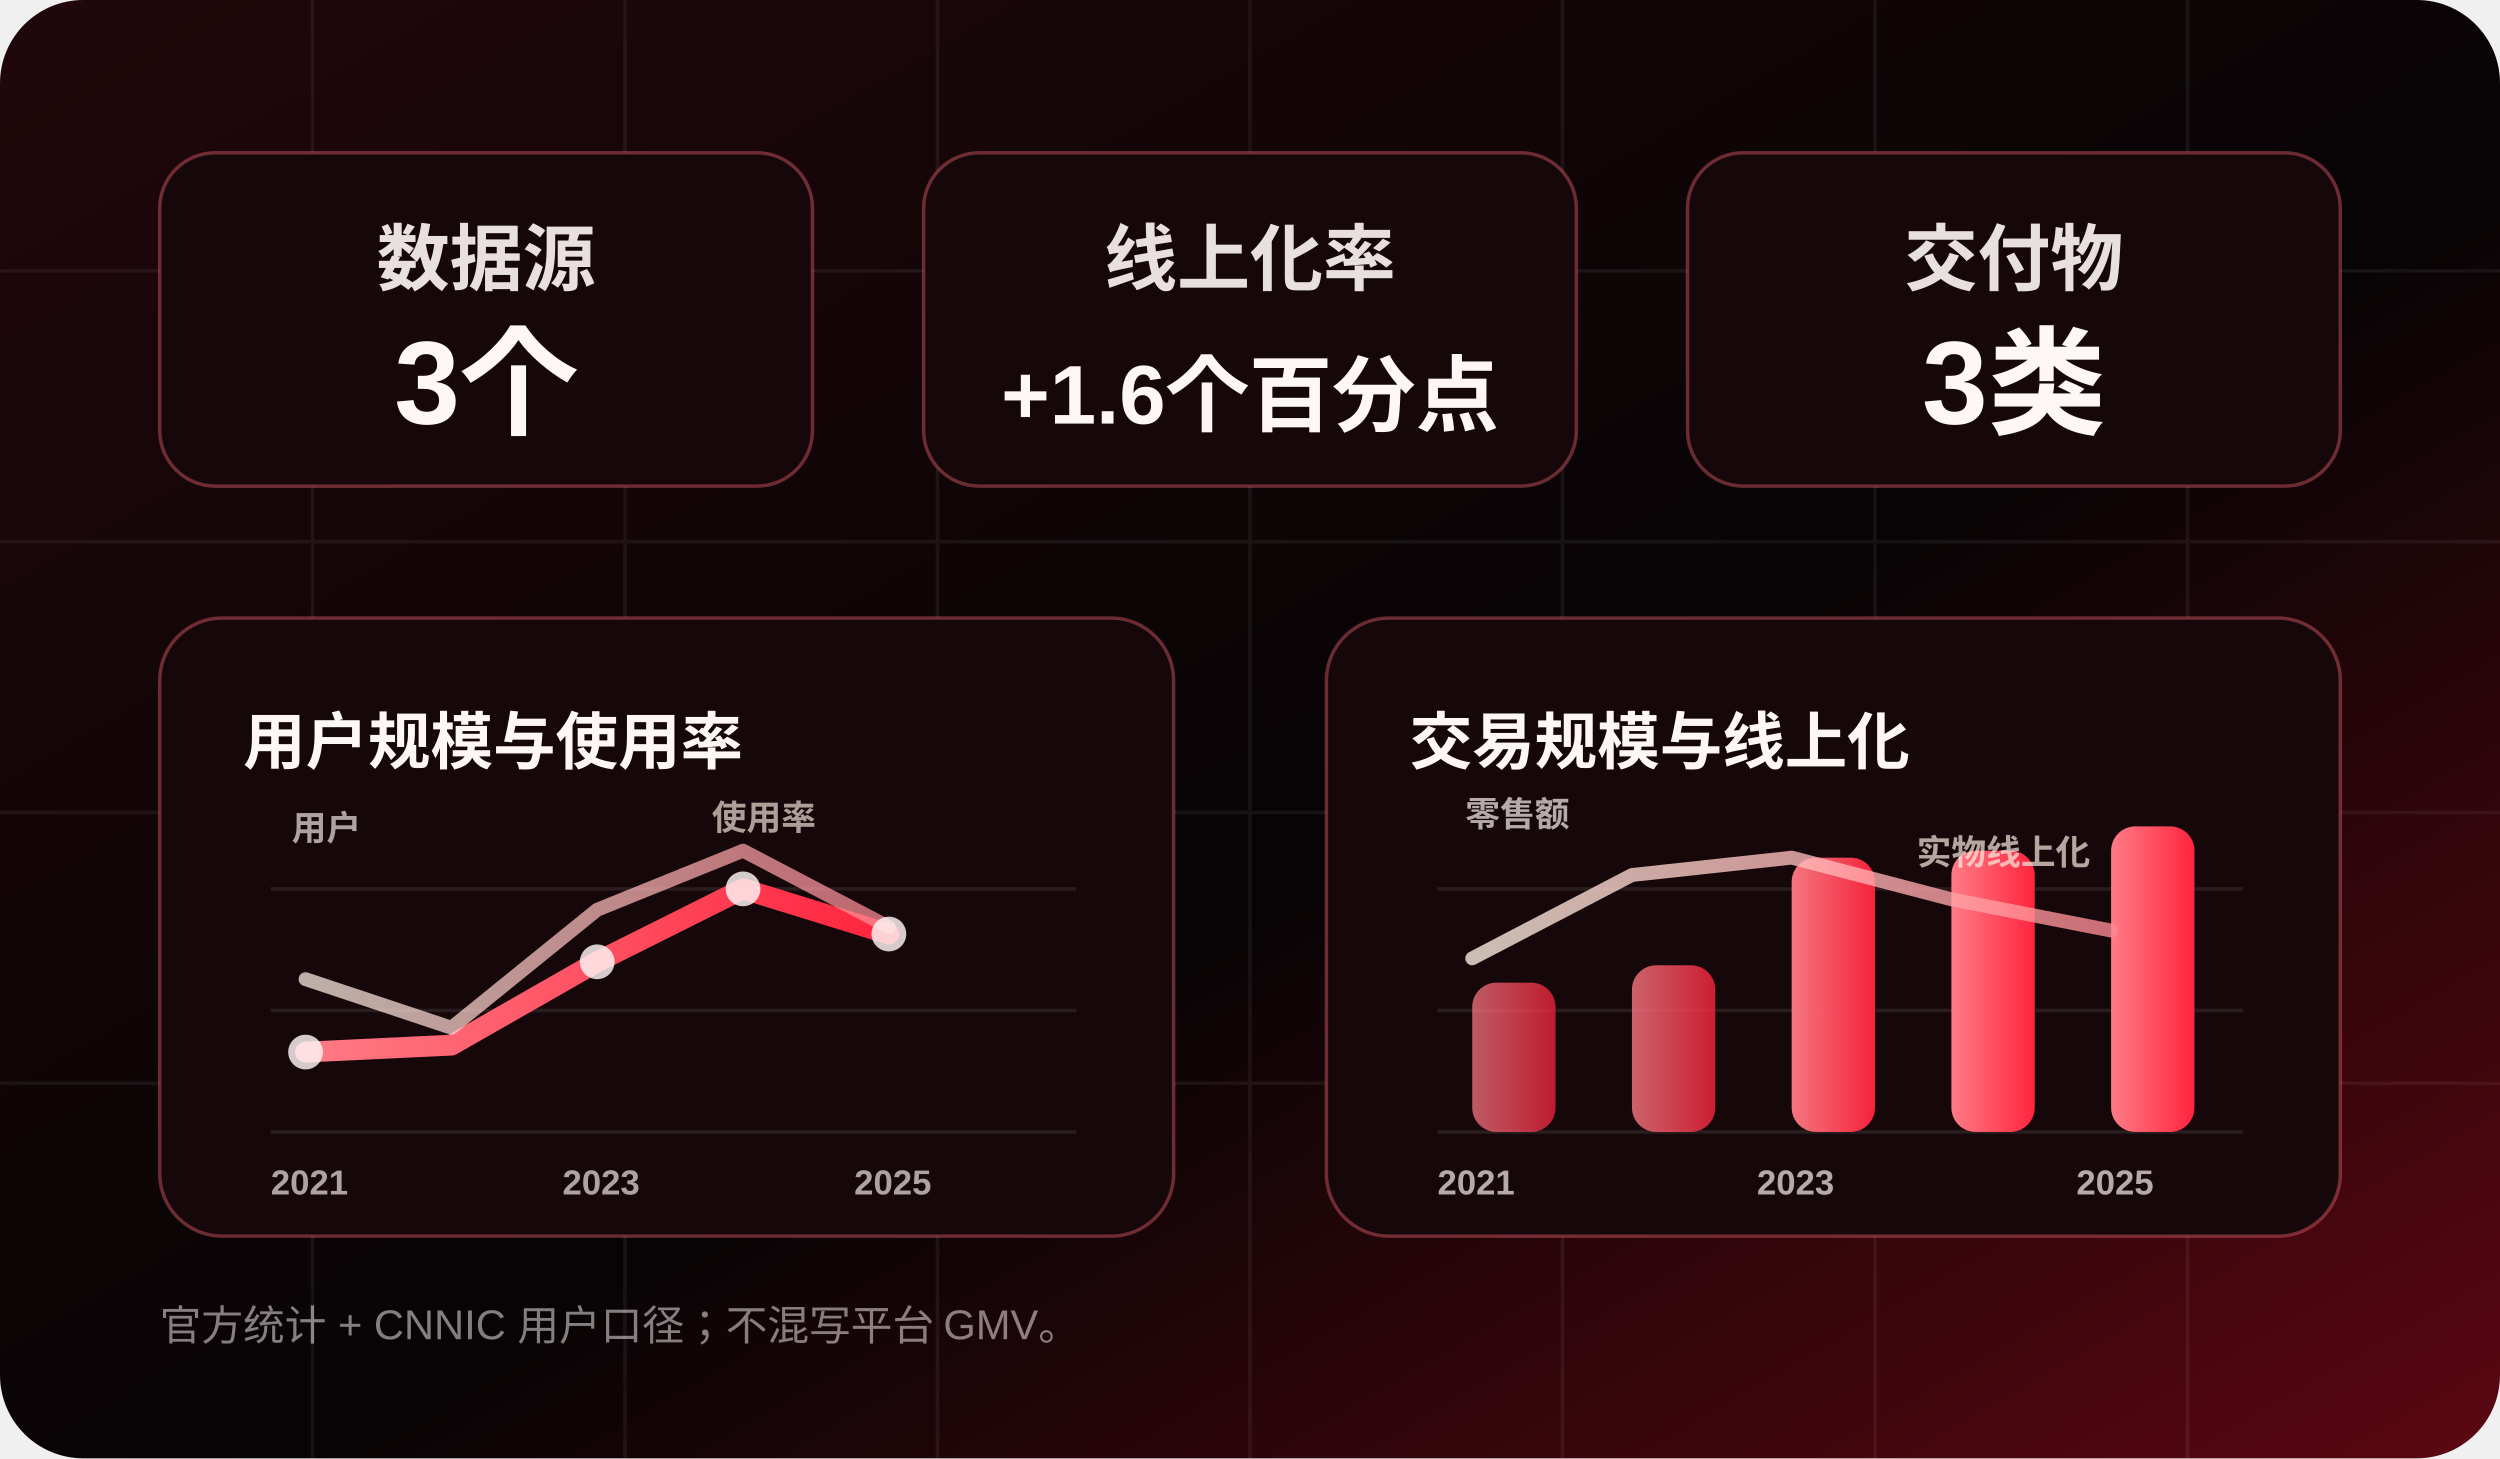
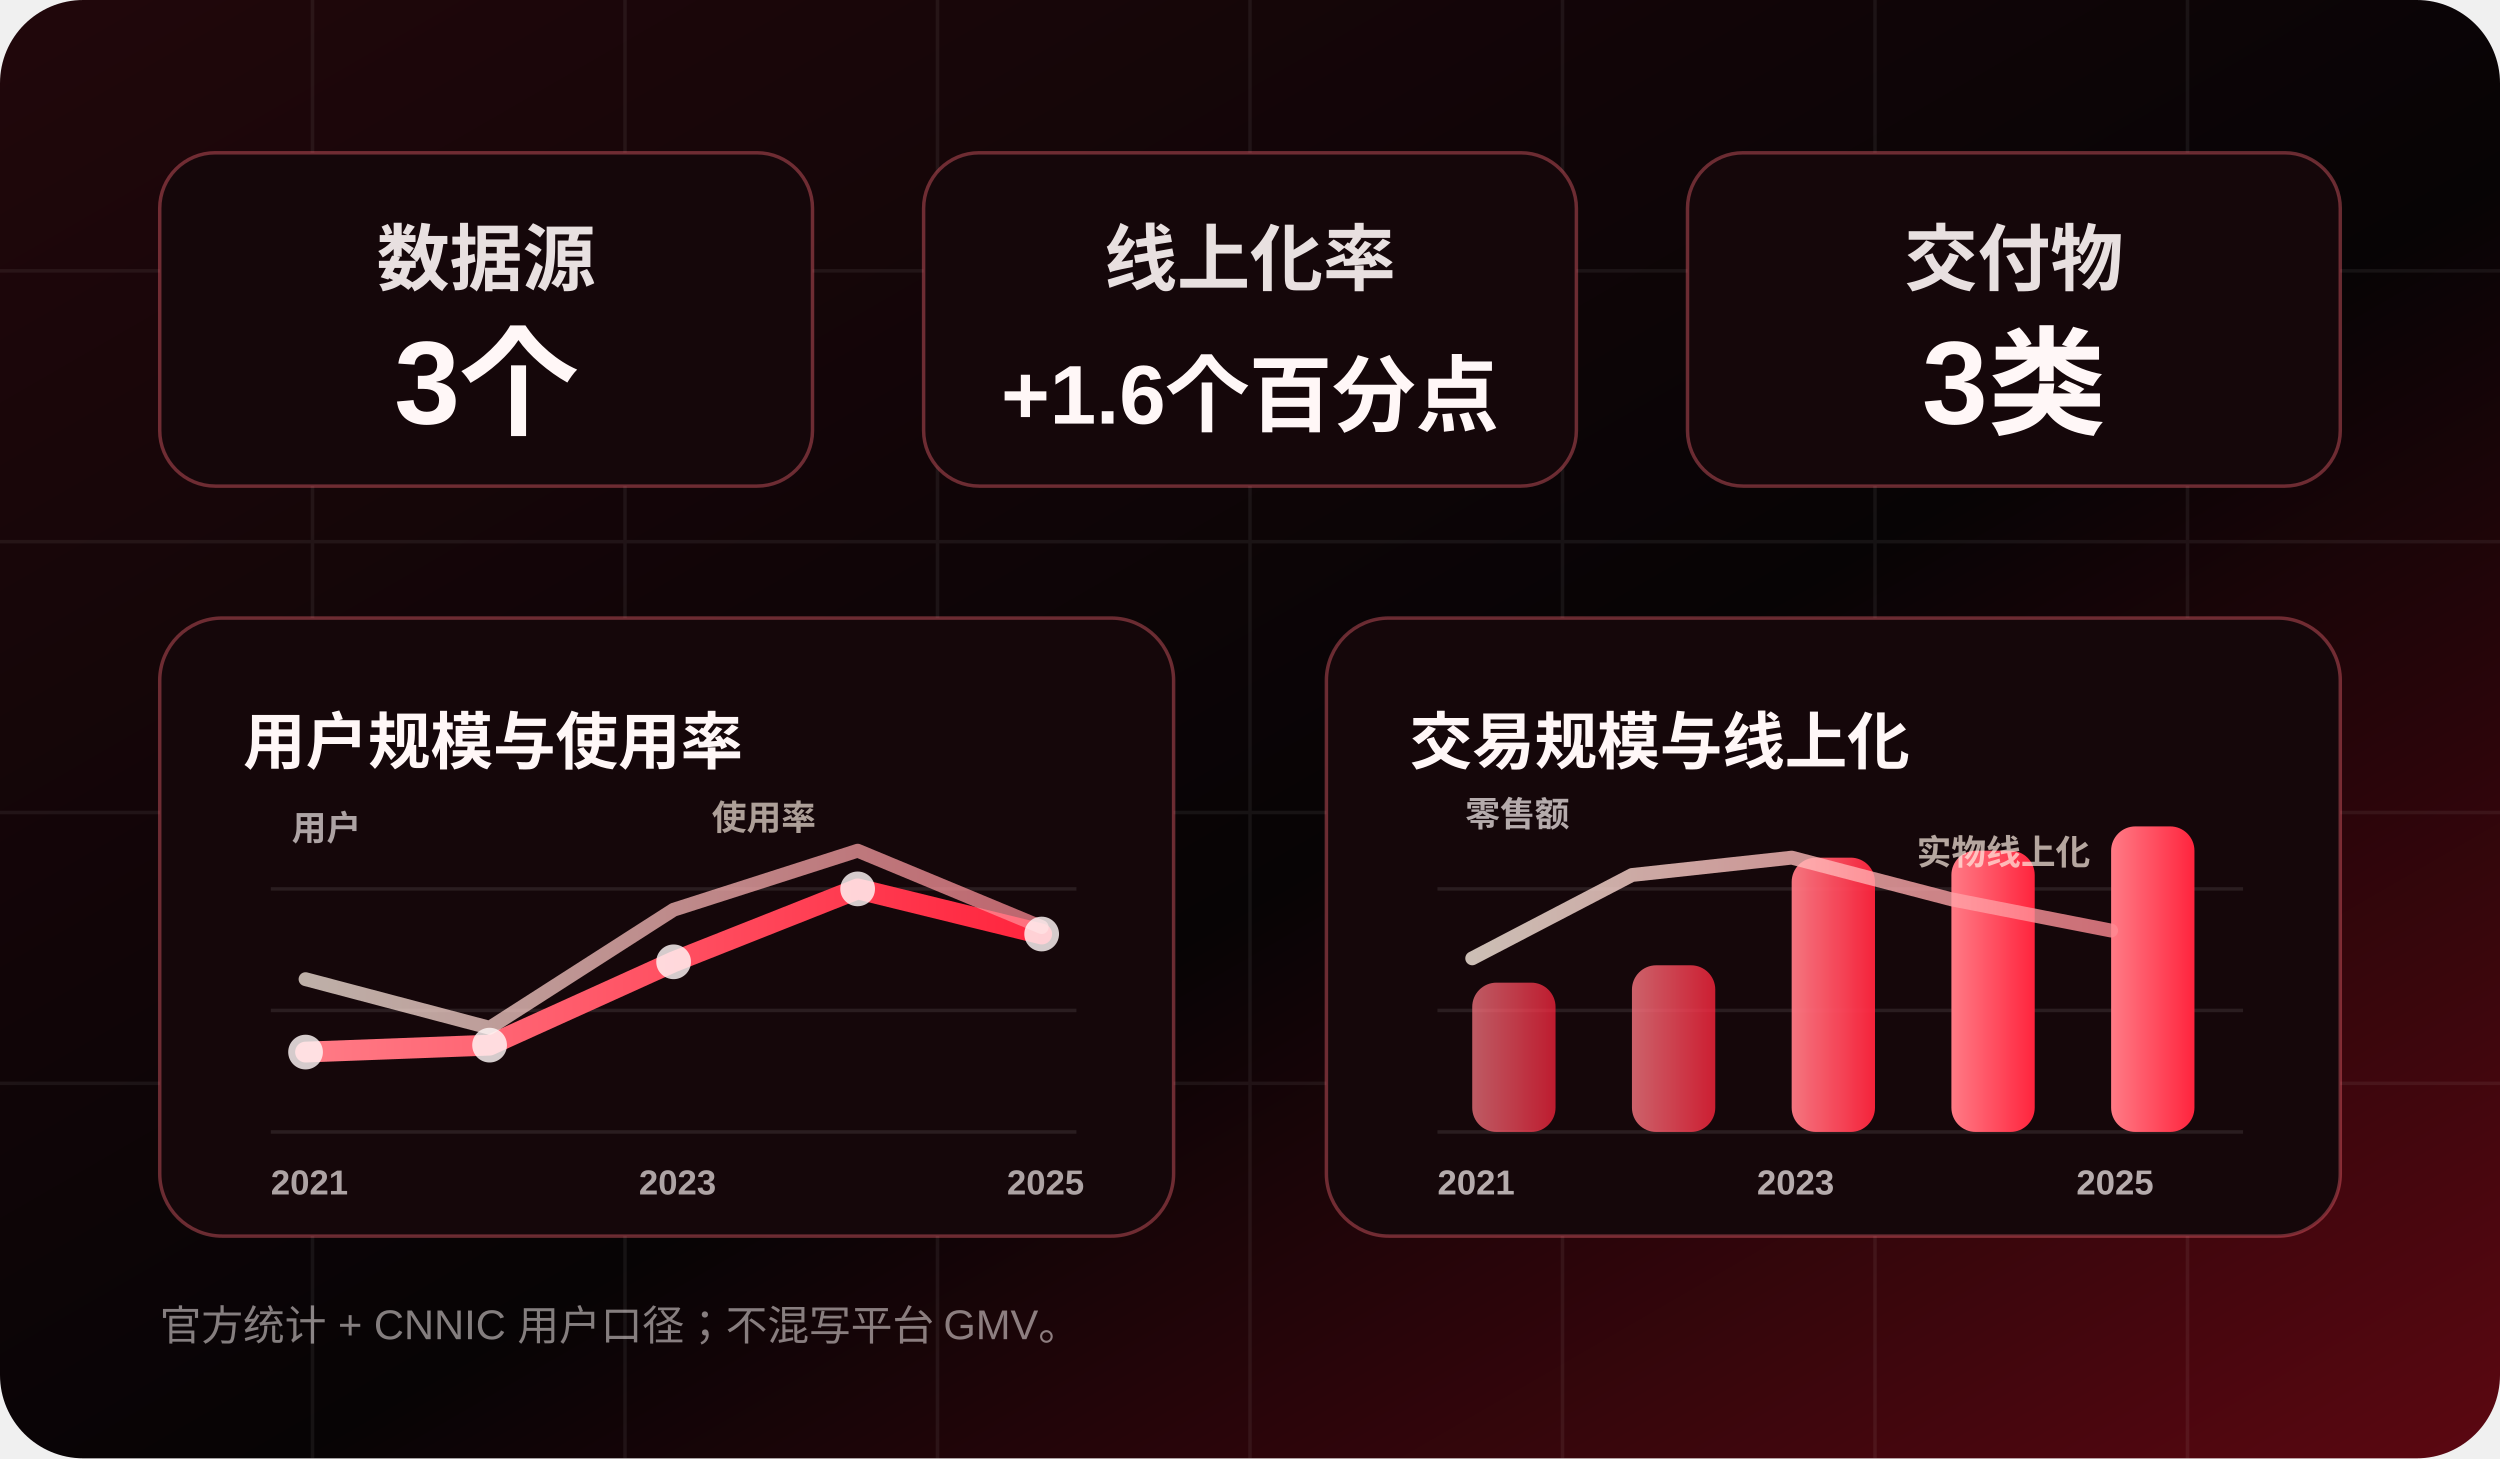
<svg xmlns="http://www.w3.org/2000/svg" width="720" height="420" viewBox="0 0 720 420" role="img" aria-labelledby="title desc">
  <defs>
    <linearGradient id="bg" x1="0" x2="1" y1="0" y2="1">
      <stop offset="0" stop-color="#21070b" />
      <stop offset="0.56" stop-color="#070405" />
      <stop offset="1" stop-color="#5c0711" />
    </linearGradient>
    <linearGradient id="red" x1="0" x2="1">
      <stop offset="0" stop-color="#ff7b86" />
      <stop offset="1" stop-color="#ff243d" />
    </linearGradient>
    <linearGradient id="cream" x1="0" x2="1">
      <stop offset="0" stop-color="#fff1e5" />
      <stop offset="1" stop-color="#ff8a94" />
    </linearGradient>
  </defs>
  <rect width="720" height="420" rx="24" fill="url(#bg)" />
  <path d="M0 78H720M0 156H720M0 234H720M0 312H720M90 0V420M180 0V420M270 0V420M360 0V420M450 0V420M540 0V420M630 0V420" stroke="#fff" stroke-opacity=".06" />
  <g fill="#15070a" stroke="#ff6b78" stroke-opacity=".38">
    <rect x="46" y="44" width="188" height="96" rx="16" />
    <rect x="266" y="44" width="188" height="96" rx="16" />
    <rect x="486" y="44" width="188" height="96" rx="16" />
    <rect x="46" y="178" width="292" height="178" rx="18" />
    <rect x="382" y="178" width="292" height="178" rx="18" />
  </g>
  <g font-family="Microsoft YaHei, Arial, sans-serif" fill="#fff7f7">
    <text x="140" y="82" font-size="21" opacity=".9" font-weight="800" text-anchor="middle">数据源</text>
    <text x="140" y="122" font-size="34" font-weight="900" text-anchor="middle">3个</text>
    <text x="360" y="82" font-size="21" opacity=".9" font-weight="800" text-anchor="middle">线上化率</text>
    <text x="360" y="122" font-size="24" font-weight="900" text-anchor="middle">+1.6个百分点</text>
    <text x="580" y="82" font-size="21" opacity=".9" font-weight="800" text-anchor="middle">交付物</text>
    <text x="580" y="122" font-size="34" font-weight="900" text-anchor="middle">3类</text>
    <text x="70" y="220" font-size="18" font-weight="900">用户规模与使用率</text>
    <text x="406" y="220" font-size="18" font-weight="900">交易规模与线上化</text>
  </g>
  <path d="M78 326H310M78 291H310M78 256H310" stroke="#fff" stroke-opacity=".09" />
-   <path d="M88 303 L130 301 L172 277 L214 256 L256 269" stroke="url(#red)" stroke-width="6" fill="none" stroke-linecap="round" stroke-linejoin="round" />
-   <path d="M88 282 L130 296 L172 262 L214 245 L256 267" stroke="url(#cream)" stroke-width="4" fill="none" stroke-linecap="round" stroke-linejoin="round" opacity=".72" />
+   <path d="M88 303 L141 301 L194 277 L247 256 L300 269" stroke="url(#red)" stroke-width="6" fill="none" stroke-linecap="round" stroke-linejoin="round" />
+   <path d="M88 282 L141 296 L194 262 L247 245 L300 267" stroke="url(#cream)" stroke-width="4" fill="none" stroke-linecap="round" stroke-linejoin="round" opacity=".72" />
  <g fill="#fff7f7" opacity=".82">
    <circle cx="88" cy="303" r="5" />
-     <circle cx="172" cy="277" r="5" />
-     <circle cx="214" cy="256" r="5" />
-     <circle cx="256" cy="269" r="5" />
+     <circle cx="141" cy="301" r="5" />
+     <circle cx="194" cy="277" r="5" />
+     <circle cx="247" cy="256" r="5" />
+     <circle cx="300" cy="269" r="5" />
  </g>
  <g font-family="Microsoft YaHei, Arial, sans-serif" fill="#fff7f7" opacity=".65" font-size="10" font-weight="800">
    <text x="78" y="344">2021</text>
-     <text x="162" y="344">2023</text>
-     <text x="246" y="344">2025</text>
+     <text x="184" y="344">2023</text>
+     <text x="290" y="344">2025</text>
    <text x="84" y="242">用户</text>
    <text x="205" y="239" fill="#fff1e5">使用率</text>
  </g>
  <path d="M414 326H646M414 291H646M414 256H646" stroke="#fff" stroke-opacity=".09" />
  <g fill="url(#red)">
    <rect x="424" y="283" width="24" height="43" rx="7" opacity=".72" />
    <rect x="470" y="278" width="24" height="48" rx="7" opacity=".78" />
    <rect x="516" y="247" width="24" height="79" rx="7" opacity=".95" />
    <rect x="562" y="245" width="24" height="81" rx="7" />
    <rect x="608" y="238" width="24" height="88" rx="7" />
  </g>
  <path d="M424 276 L470 252 L516 247 L562 259 L608 268" stroke="url(#cream)" stroke-width="4" fill="none" stroke-linecap="round" stroke-linejoin="round" opacity=".78" />
  <g font-family="Microsoft YaHei, Arial, sans-serif" fill="#fff7f7" opacity=".68" font-size="10" font-weight="700">
    <text x="414" y="344">2021</text>
    <text x="506" y="344">2023</text>
    <text x="598" y="344">2025</text>
    <text x="422" y="238">零售额</text>
    <text x="552" y="249" fill="#fff1e5">实物线上化</text>
  </g>
  <text x="46" y="386" fill="#fff7f7" opacity=".5" font-family="Microsoft YaHei, Arial, sans-serif" font-size="12">官方统计 + CNNIC 用户口径；不混写平台 GMV。</text>
</svg>
